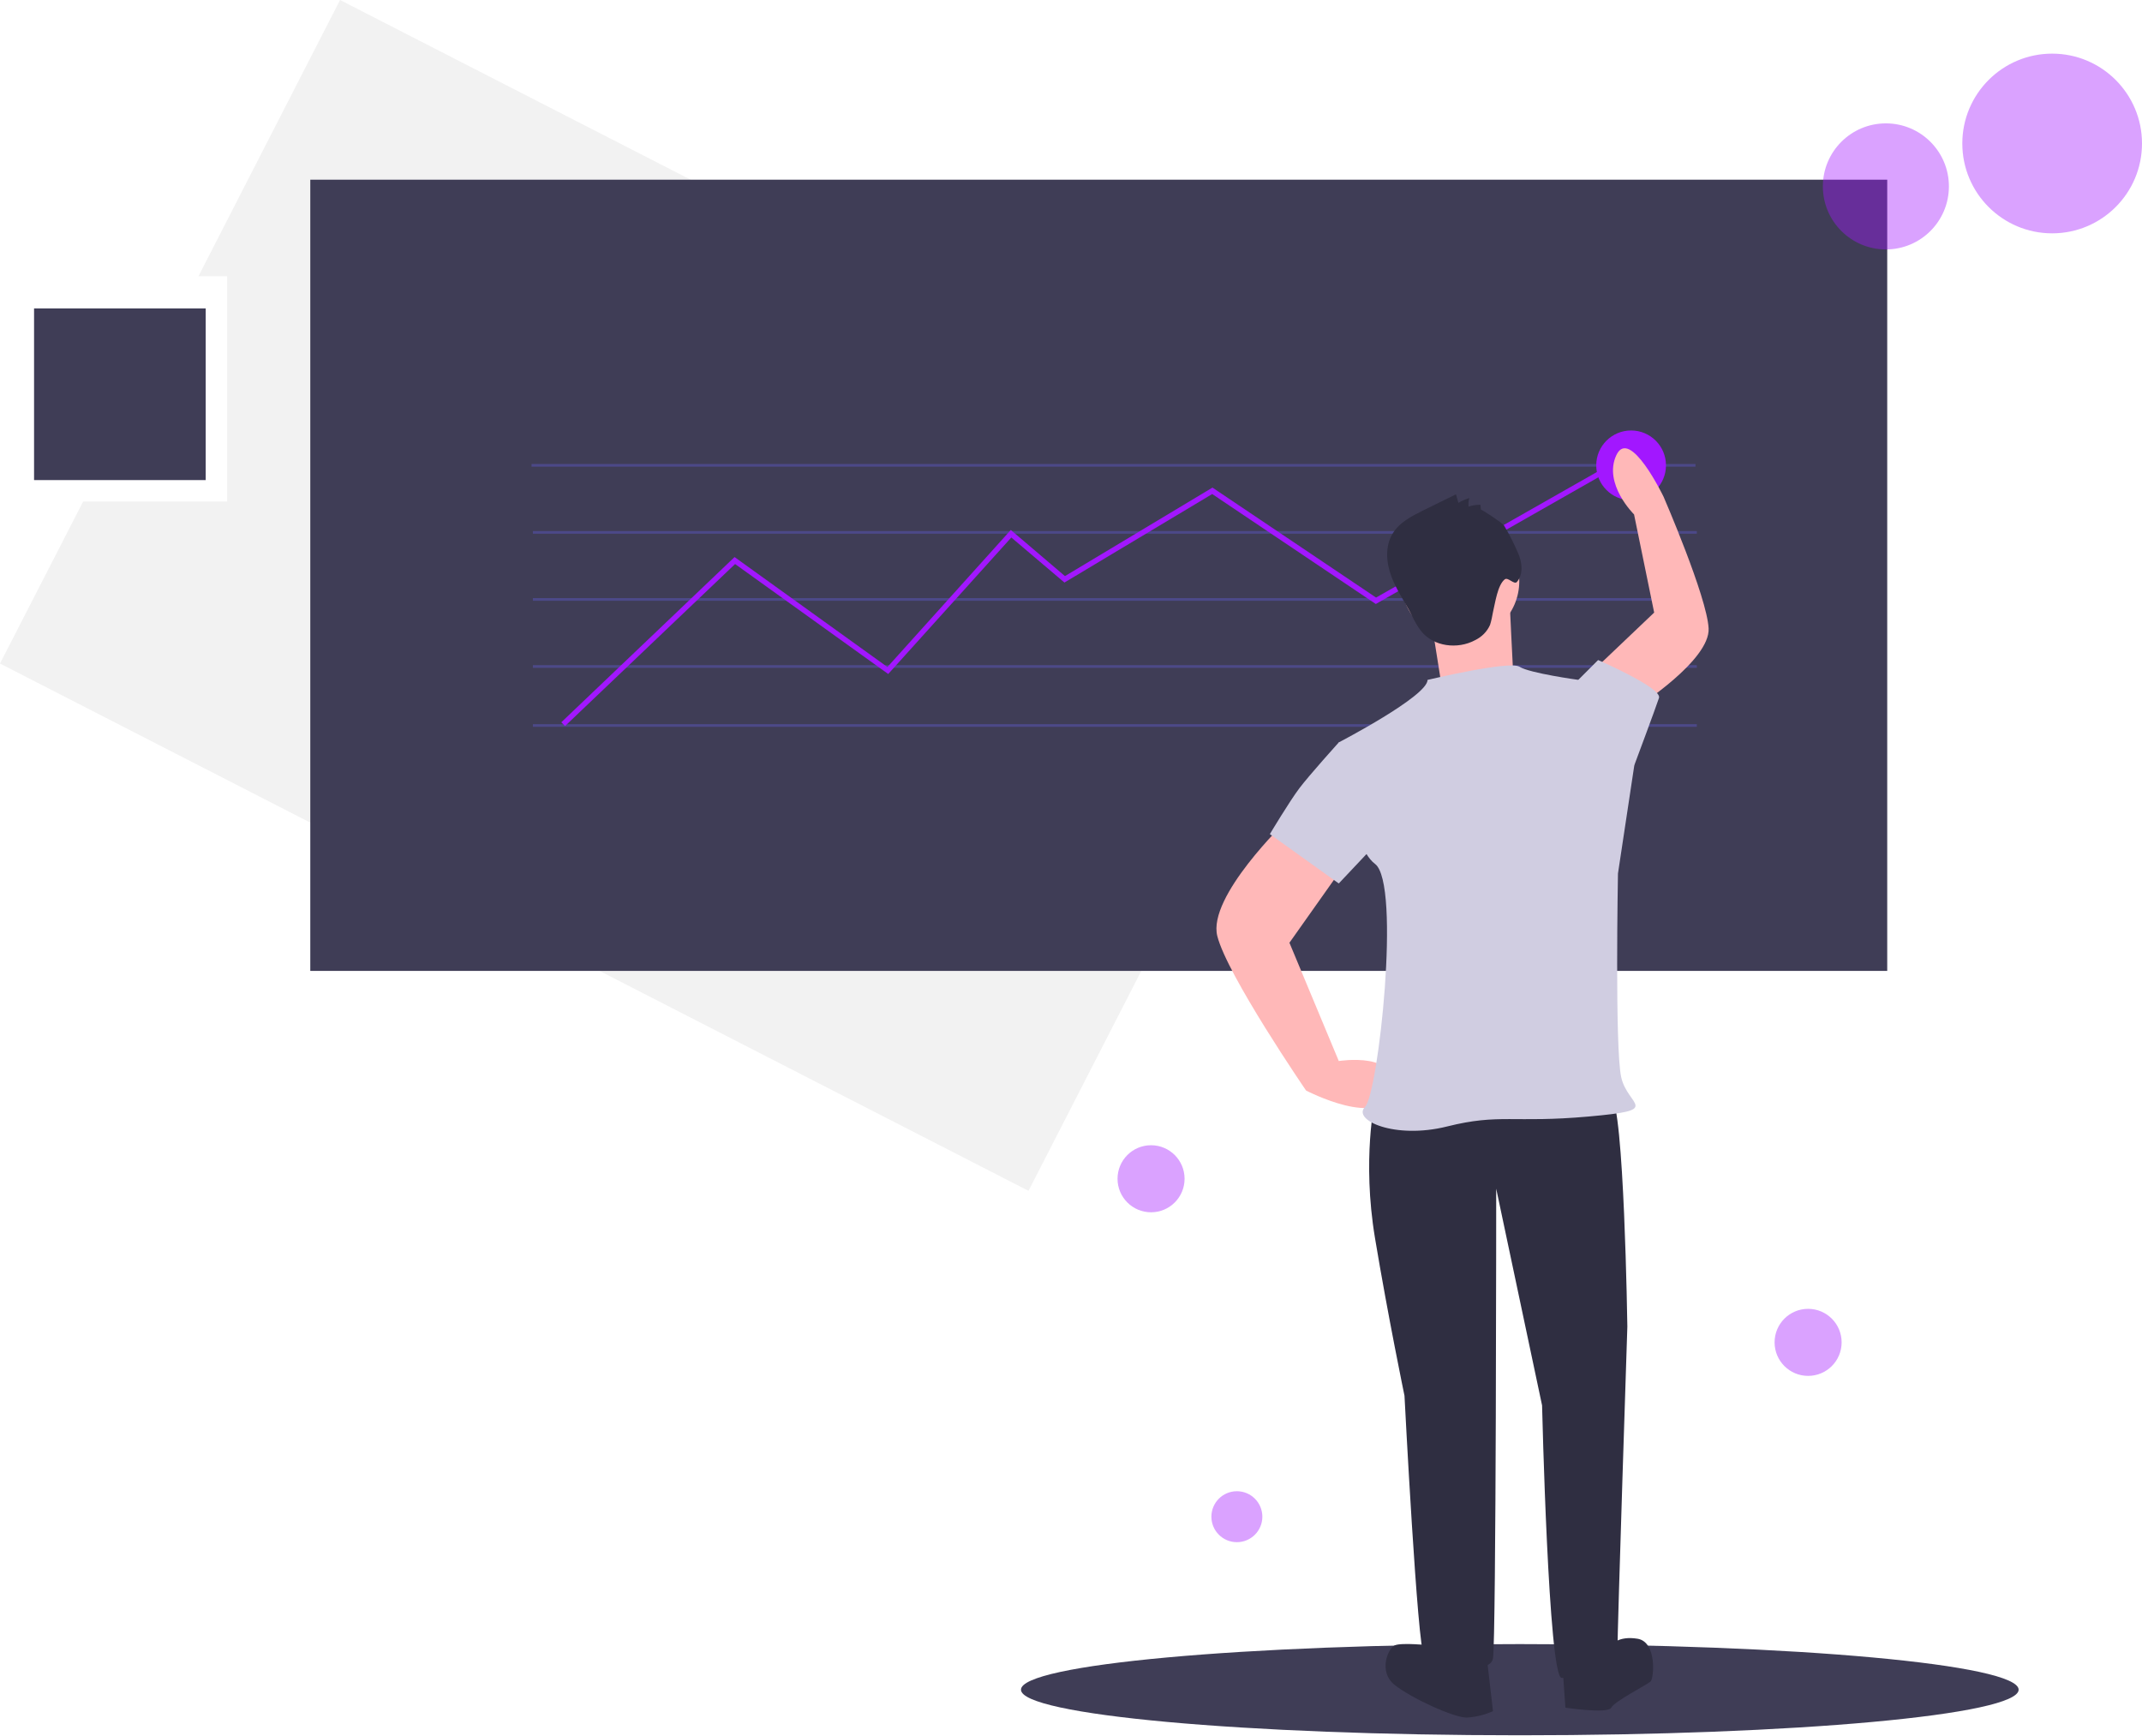
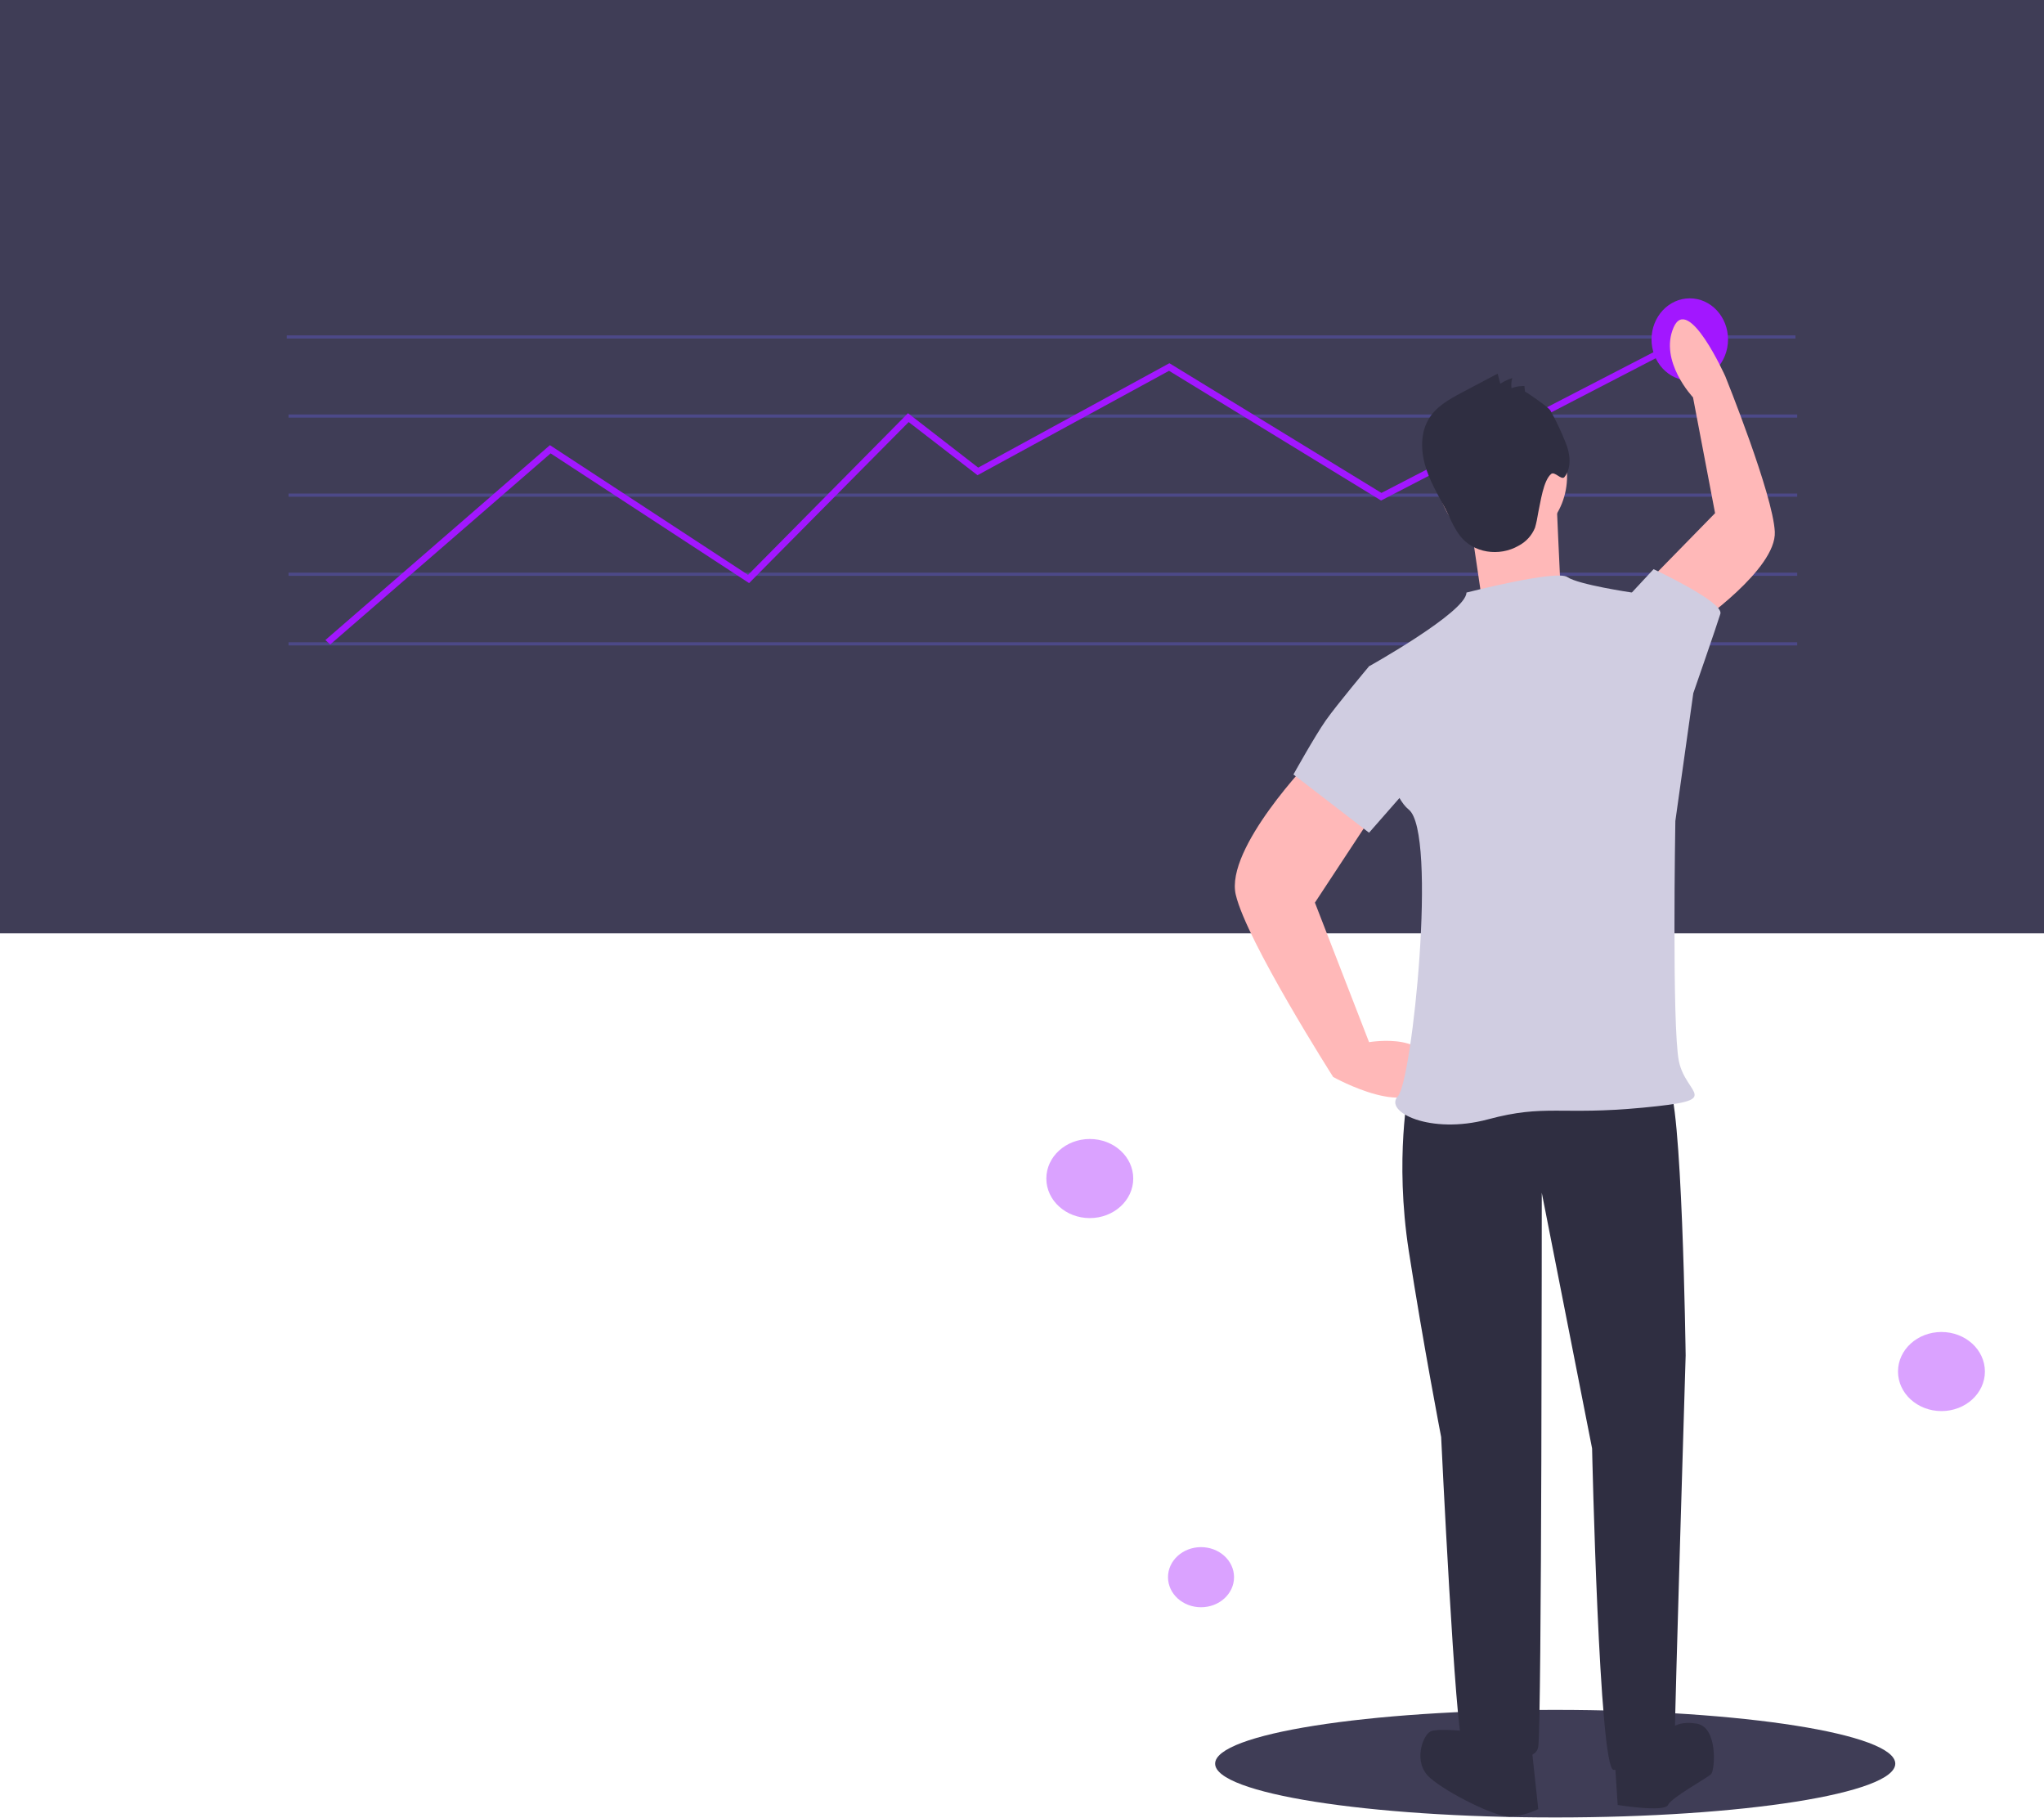
- <svg xmlns="http://www.w3.org/2000/svg" version="1.1" id="bca70d0a-57dd-451b-a82c-bb6927f27458" x="0px" y="0px" viewBox="0 0 798.7 647" style="enable-background:new 0 0 798.7 647;" xml:space="preserve">
-   <style type="text/css">
+ <svg xmlns="http://www.w3.org/2000/svg" version="1.1" id="bca70d0a-57dd-451b-a82c-bb6927f27458" x="0px" y="0px" viewBox="0 0 557.632 495.698" xml:space="preserve" width="557.632" height="495.698">
+   <defs id="defs63" />
+   <style type="text/css" id="style2">
	.st0{fill:#F2F2F2;}
	.st1{fill:#3F3D56;}
	.st2{opacity:0.3;fill:#6C63FF;enable-background:new    ;}
	.st3{fill:#A217FF;}
	.st4{opacity:0.4;fill:#A217FF;enable-background:new    ;}
	.st5{fill:#2F2E41;}
	.st6{fill:#FFB8B8;}
	.st7{fill:#D0CDE1;}
</style>
-   <polygon class="st0" points="126.8,0 74,103 84.7,103 84.7,187 31,187 0,247.4 383.5,444 510.4,196.6 " />
-   <rect x="115.7" y="67" class="st1" width="588" height="295" />
-   <rect x="198.2" y="173" class="st2" width="434" height="1" />
-   <rect x="198.7" y="198" class="st2" width="434" height="1" />
-   <rect x="198.7" y="248" class="st2" width="434" height="1" />
-   <rect x="198.7" y="270" class="st2" width="434" height="1" />
-   <rect x="198.7" y="223" class="st2" width="434" height="1" />
-   <ellipse class="st1" cx="566.7" cy="630" rx="186" ry="17" />
-   <polygon class="st3" points="210.7,270.7 209.3,269.3 273.9,207.7 330.9,248.7 376.9,197.6 397.1,214.8 452.1,181.8 513.1,222.8   608.8,168.4 609.8,170.1 513,225.2 452,184.2 396.9,217.2 377.1,200.4 331.2,251.3 274.1,210.3 " />
-   <circle class="st4" cx="765.2" cy="53.5" r="33.5" />
-   <circle class="st4" cx="703.2" cy="69.5" r="23.5" />
-   <circle class="st4" cx="674.2" cy="500.5" r="12.5" />
-   <circle class="st4" cx="461.2" cy="565.5" r="9.5" />
-   <circle class="st4" cx="429.2" cy="439.5" r="12.5" />
-   <circle class="st3" cx="608.2" cy="173.5" r="13" />
-   <path class="st5" d="M523.7,409l-11,1.2c0,0-4.9,22,0,51.4s11,58.8,11,58.8s4.9,95.5,7.3,96.7s24.5,8.6,25.7,1.2  s1.2-175.1,1.2-175.1l17.1,80.8c0,0,2.4,101.6,7.3,101.6s20.8-1.2,20.8-9.8s3.7-121.2,3.7-121.2s-1.2-83.3-6.1-85.7  S523.7,409,523.7,409z" />
-   <path class="st5" d="M533.5,613.5c0,0-11-1.2-13.5,0s-6.1,9.8,0,14.7s22,12.2,26.9,12.2c3.4-0.2,6.7-1,9.8-2.4l-2.4-20.8  L533.5,613.5z" />
-   <path class="st5" d="M582.5,619.6l1.2,17.1c0,0,15.9,2.4,17.1,0s13.5-8.6,14.7-9.8s2.4-14.7-4.9-15.9s-9.8,2.4-9.8,2.4L582.5,619.6z  " />
-   <path class="st6" d="M479.6,306.1c0,0-29.4,28.2-25.7,42.9s33.1,57.6,33.1,57.6s28.2,14.7,31.8,0s-19.6-11-19.6-11l-18.4-44.1  l20.8-29.4L479.6,306.1z" />
-   <path class="st6" d="M610.9,263.3c0,0,26.8-17.2,26.2-29s-16.8-49.1-16.8-49.1s-12.6-26.2-17.6-15.5s6.6,22.1,6.6,22.1l7.5,36.6  l-20.4,19.4L610.9,263.3z" />
-   <circle class="st6" cx="544.5" cy="216.7" r="22" />
-   <path class="st6" d="M533.5,230.2l3.7,23.3l26.9-4.9c0,0-1.2-23.3-1.2-25.7S533.5,230.2,533.5,230.2z" />
-   <path class="st7" d="M532.3,253.5c0,0,30.6-7.3,34.3-4.9s22,4.9,22,4.9l20.8,31.8l-6.1,40.4c0,0-1.2,64.9,1.2,75.9  s15.9,12.2-12.2,14.7s-33.1-1.2-52.7,3.7s-35.5-2.4-30.6-7.3s13.5-83.3,3.7-90.6s-13.5-45.3-13.5-45.3S532.3,259.6,532.3,253.5z" />
-   <path class="st7" d="M584.9,257.1l3.7-3.7l7.3-7.3c0,0,23.9,10.4,22.7,14.1s-9.2,25.1-9.2,25.1l-11,3.7L584.9,257.1z" />
-   <path class="st7" d="M513.9,279.2l-14.7-2.4c0,0-11,12.2-14.7,17.1s-11,17.1-11,17.1l25.7,18.4l19.6-20.8L513.9,279.2z" />
-   <path class="st5" d="M552.2,190l-0.2-1.8c-1.5,0-3,0.2-4.4,0.7c-0.1-1.1-0.1-2.1,0.3-3.2c-1.4,0.4-2.8,1-4.1,1.8l-0.9-3.2l-12.2,6  c-4.4,2.2-9,4.5-11.5,8.8c-2.8,4.7-2.3,10.7-0.4,15.8s5.1,9.6,7.6,14.5c1,2.1,2.1,4.1,3.5,5.9c4.6,5.8,13.6,6.9,20.1,3.4  c2.5-1.2,4.5-3.2,5.6-5.7c0.5-1.6,0.8-3.1,1.1-4.8c0.8-3.3,1.7-10.1,4.4-12.2c1.2-0.9,3.5,2.1,4.5,1c2.5-2.9,2-7.4,0.4-10.9  c-1.5-3.5-3.2-6.9-5.2-10.2C559.9,194.7,552.2,189.8,552.2,190z" />
-   <rect x="12.7" y="115" class="st1" width="64" height="64" />
+   <rect x="0" y="0" class="st1" width="557.632" height="254.562" id="rect8" style="fill:#3f3d56;stroke-width:0.905" />
+   <rect x="78.239" y="91.47" class="st2" width="411.586" height="0.863" id="rect10" style="opacity:0.3;fill:#6c63ff;stroke-width:0.905;enable-background:new" />
+   <rect x="78.713" y="113.043" class="st2" width="411.586" height="0.863" id="rect12" style="opacity:0.3;fill:#6c63ff;stroke-width:0.905;enable-background:new" />
+   <rect x="78.713" y="156.189" class="st2" width="411.586" height="0.863" id="rect14" style="opacity:0.3;fill:#6c63ff;stroke-width:0.905;enable-background:new" />
+   <rect x="78.713" y="175.174" class="st2" width="411.586" height="0.863" id="rect16" style="opacity:0.3;fill:#6c63ff;stroke-width:0.905;enable-background:new" />
+   <rect x="78.713" y="134.616" class="st2" width="411.586" height="0.863" id="rect18" style="opacity:0.3;fill:#6c63ff;stroke-width:0.905;enable-background:new" />
+   <ellipse class="st1" cx="424.281" cy="481.028" rx="92.777" ry="14.67" id="ellipse20" style="fill:#3f3d56;stroke-width:0.656" />
+   <polygon class="st3" points="452.1,181.8 513.1,222.8 608.8,168.4 609.8,170.1 513,225.2 452,184.2 396.9,217.2 377.1,200.4 331.2,251.3 274.1,210.3 210.7,270.7 209.3,269.3 273.9,207.7 330.9,248.7 376.9,197.6 397.1,214.8 " id="polygon22" transform="matrix(0.9483543,0,0,0.8629237,-109.7246,-57.81589)" style="fill:#a217ff" />
+   <ellipse class="st4" cx="529.656" cy="374.077" id="circle28" rx="11.854" ry="10.787" style="opacity:0.4;fill:#a217ff;stroke-width:0.905;enable-background:new" />
+   <ellipse class="st4" cx="327.656" cy="430.168" id="circle30" rx="9.009" ry="8.198" style="opacity:0.4;fill:#a217ff;stroke-width:0.905;enable-background:new" />
+   <ellipse class="st4" cx="297.309" cy="321.439" id="circle32" rx="11.854" ry="10.787" style="opacity:0.4;fill:#a217ff;stroke-width:0.905;enable-background:new" />
+   <ellipse class="st3" cx="460.994" cy="92.587" id="circle34" rx="10.435" ry="11.218" style="fill:#a217ff;stroke-width:0.832" />
+   <path class="st5" d="m 393.165,295.805 -8.83,1.036 c 0,0 -3.933,18.984 0,44.354 3.933,25.37 8.83,50.74 8.83,50.74 0,0 3.933,82.409 5.86,83.445 1.927,1.036 19.666,7.421 20.63,1.036 0.963,-6.386 0.963,-151.098 0.963,-151.098 l 13.726,69.724 c 0,0 1.927,87.673 5.86,87.673 3.933,0 16.696,-1.036 16.696,-8.457 0,-7.421 2.97,-104.586 2.97,-104.586 0,0 -0.963,-71.882 -4.897,-73.953 -3.933,-2.071 -61.809,0.086 -61.809,0.086 z" id="path36" style="fill:#2f2e41;stroke-width:0.832" />
+   <path class="st5" d="m 401.032,472.273 c 0,0 -8.83,-1.036 -10.837,0 -2.007,1.036 -4.897,8.457 0,12.685 4.897,4.228 17.66,10.528 21.593,10.528 2.729,-0.173 5.378,-0.863 7.867,-2.071 L 417.728,475.466 Z" id="path38" style="fill:#2f2e41;stroke-width:0.832" />
+   <path class="st5" d="m 440.365,477.537 0.963,14.756 c 0,0 12.763,2.071 13.726,0 0.963,-2.071 10.837,-7.421 11.8,-8.457 0.963,-1.036 1.927,-12.685 -3.933,-13.72 -5.86,-1.036 -7.867,2.071 -7.867,2.071 z" id="path40" style="fill:#2f2e41;stroke-width:0.832" />
+   <path class="st6" d="m 357.765,207.01 c 0,0 -23.6,24.334 -20.63,37.019 2.97,12.685 26.57,49.704 26.57,49.704 0,0 22.637,12.685 25.526,0 2.89,-12.685 -15.733,-9.492 -15.733,-9.492 l -14.77,-38.055 16.696,-25.37 z" id="path42" style="fill:#ffb8b8;stroke-width:0.832" />
+   <path class="st6" d="m 463.162,170.077 c 0,0 21.513,-14.842 21.031,-25.025 -0.482,-10.183 -13.486,-42.37 -13.486,-42.37 0,0 -10.114,-22.609 -14.128,-13.375 -4.014,9.233 5.298,19.071 5.298,19.071 l 6.02,31.583 -16.375,16.741 z" id="path44" style="fill:#ffb8b8;stroke-width:0.832" />
+   <ellipse class="st6" cx="409.861" cy="129.865" id="circle46" rx="17.66" ry="18.984" style="fill:#ffb8b8;stroke-width:0.832" />
+   <path class="st6" d="m 401.032,141.515 2.97,20.106 21.593,-4.228 c 0,0 -0.963,-20.106 -0.963,-22.177 0,-2.071 -23.6,6.299 -23.6,6.299 z" id="path48" style="fill:#ffb8b8;stroke-width:0.832" />
+   <path class="st7" d="m 400.068,161.621 c 0,0 24.563,-6.299 27.533,-4.228 2.97,2.071 17.66,4.228 17.66,4.228 l 16.696,27.441 -4.897,34.862 c 0,0 -0.963,56.004 0.963,65.496 1.927,9.492 12.763,10.528 -9.793,12.685 -22.556,2.157 -26.57,-1.036 -42.303,3.193 -15.733,4.228 -28.496,-2.071 -24.563,-6.299 3.933,-4.228 10.837,-71.882 2.97,-78.181 -7.867,-6.299 -10.837,-39.09 -10.837,-39.09 0,0 26.57,-14.842 26.57,-20.106 z" id="path50" style="fill:#d0cde1;stroke-width:0.832" />
+   <path class="st7" d="m 442.291,164.727 2.97,-3.193 5.86,-6.299 c 0,0 19.185,8.974 18.222,12.167 -0.963,3.193 -7.385,21.659 -7.385,21.659 l -8.83,3.193 z" id="path52" style="fill:#d0cde1;stroke-width:0.832" />
+   <path class="st7" d="m 385.298,183.798 -11.8,-2.071 c 0,0 -8.83,10.528 -11.8,14.756 -2.97,4.228 -8.83,14.756 -8.83,14.756 l 20.63,15.878 15.733,-17.949 z" id="path54" style="fill:#d0cde1;stroke-width:0.832" />
+   <path class="st5" d="m 416.042,106.825 -0.161,-1.553 c -1.204,0 -2.408,0.173 -3.532,0.604 -0.08,-0.949 -0.08,-1.812 0.241,-2.761 -1.124,0.345 -2.248,0.863 -3.291,1.553 l -0.722,-2.761 -9.793,5.178 c -3.532,1.898 -7.224,3.883 -9.231,7.594 -2.248,4.056 -1.846,9.233 -0.321,13.634 1.525,4.401 4.094,8.284 6.101,12.512 0.803,1.812 1.686,3.538 2.809,5.091 3.692,5.005 10.917,5.954 16.135,2.934 2.007,-1.036 3.612,-2.761 4.495,-4.919 0.401,-1.381 0.642,-2.675 0.883,-4.142 0.642,-2.848 1.365,-8.716 3.532,-10.528 0.963,-0.777 2.809,1.812 3.612,0.863 2.007,-2.502 1.605,-6.386 0.321,-9.406 -1.204,-3.02 -2.569,-5.954 -4.174,-8.802 -0.722,-1.036 -6.903,-5.264 -6.903,-5.091 z" id="path56" style="fill:#2f2e41;stroke-width:0.832" />
</svg>
